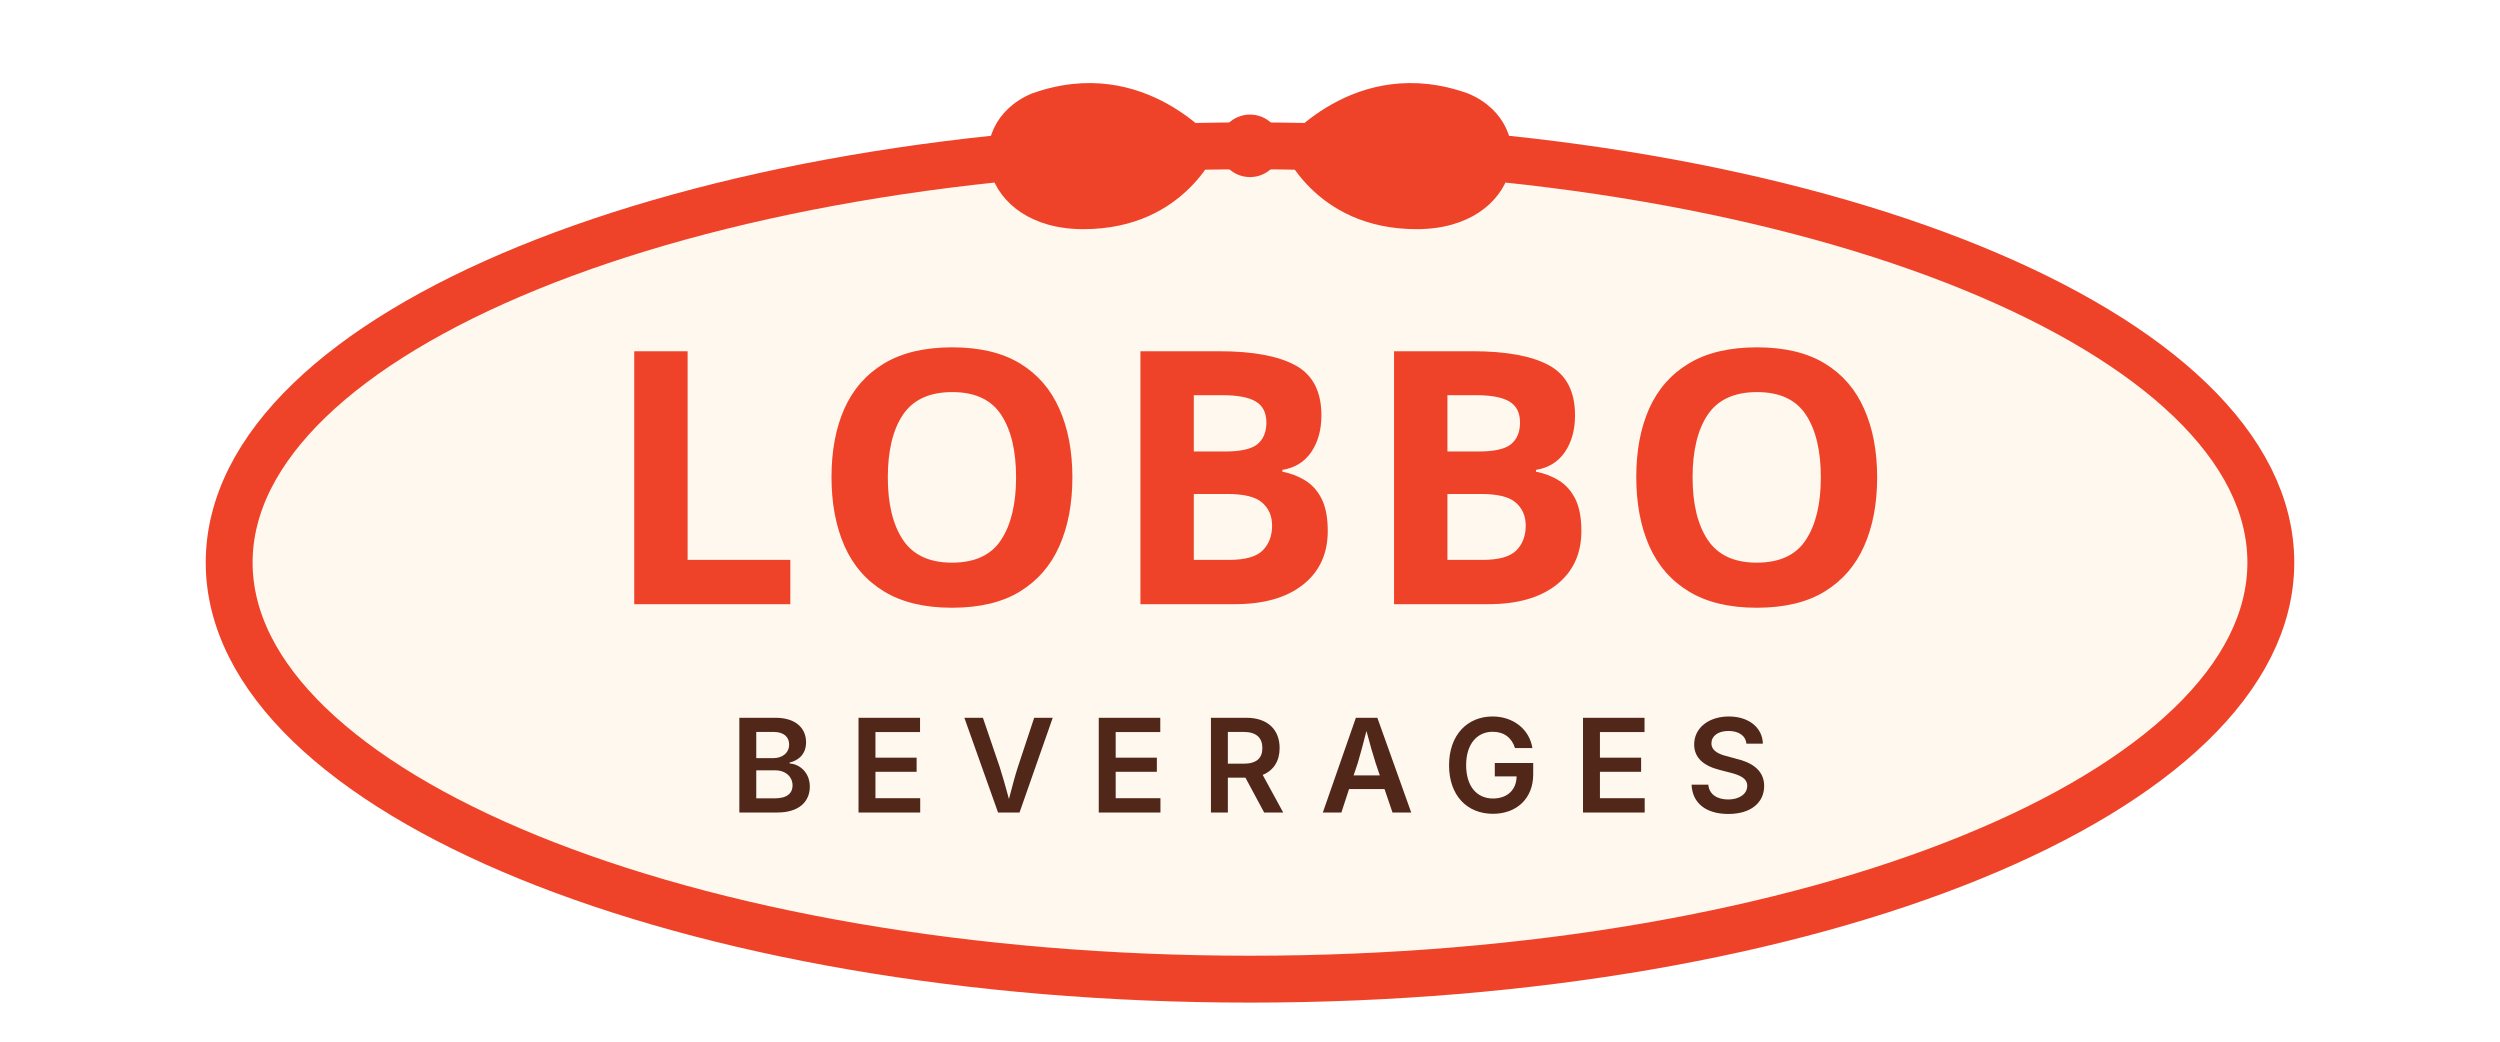
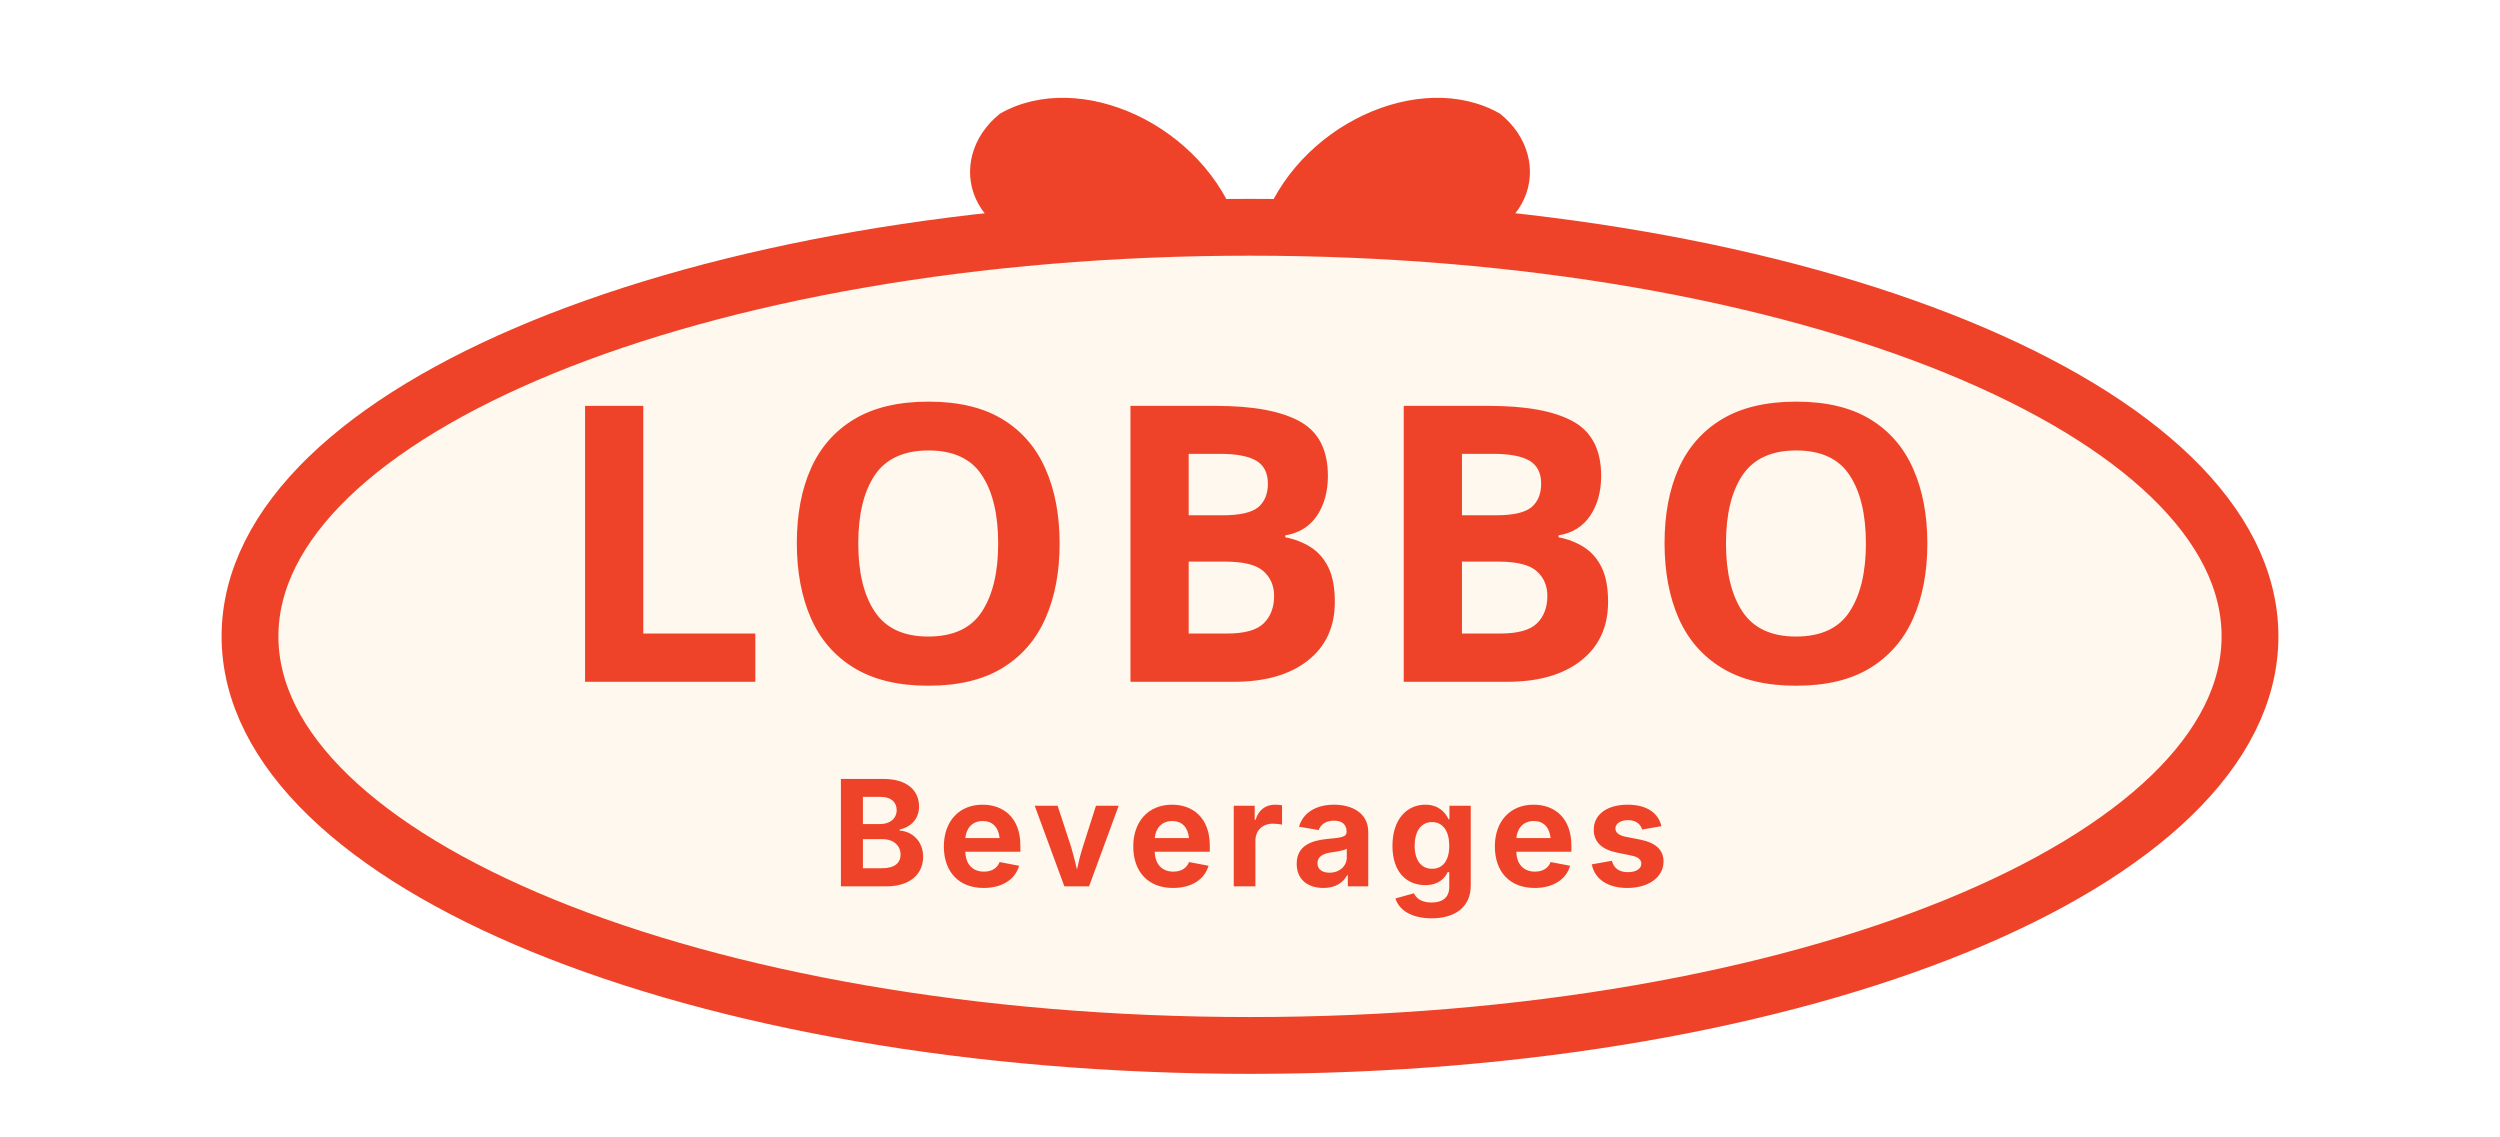
- <svg xmlns="http://www.w3.org/2000/svg" viewBox="0 0 240 100" fill="none">
-   <ellipse cx="120" cy="54" rx="98" ry="40" stroke="#EF4329" stroke-width="4.5" fill="#FFF8EF" />
-   <path d="M117 14 C117 14 110 5 99 9 C92 12 94 22 104 22 C114 22 117 14 117 14Z" fill="#EF4329" />
-   <path d="M123 14 C123 14 130 5 141 9 C148 12 146 22 136 22 C126 22 123 14 123 14Z" fill="#EF4329" />
-   <circle cx="120" cy="14" r="3" fill="#EF4329" />
-   <text x="120" y="58" font-family="'Plus Jakarta Sans', 'Poppins', sans-serif" font-weight="900" font-size="34" fill="#EF4329" text-anchor="middle" letter-spacing="1.5">LOBBO</text>
-   <text x="120" y="78" font-family="'Inter', 'Plus Jakarta Sans', sans-serif" font-weight="600" font-size="12.5" fill="#512719" text-anchor="middle" letter-spacing="3.2">BEVERAGES</text>
+ <svg xmlns="http://www.w3.org/2000/svg" viewBox="0 0 220 100" fill="none">
+   <ellipse cx="110" cy="56" rx="90" ry="38" fill="#FFF8EF" />
+   <ellipse cx="110" cy="56" rx="88" ry="36" stroke="#EF4329" stroke-width="5" fill="#FFF8EF" />
+   <path d="M109 20 C106 11 95 6 88 10 C83 14 85 22 95 22 C103 22 108 20 109 20 Z" fill="#EF4329" />
+   <path d="M111 20 C114 11 125 6 132 10 C137 14 135 22 125 22 C117 22 112 20 111 20 Z" fill="#EF4329" />
+   <path d="M108 20 Q110 22 112 20 Q110 18 108 20 Z" fill="#EF4329" />
+   <text x="110" y="60" fill="#EF4329" font-family="'Plus Jakarta Sans', 'Poppins', sans-serif" font-weight="900" font-size="34" letter-spacing="1.2" text-anchor="middle">LOBBO</text>
+   <text x="110" y="78" fill="#EF4329" font-family="'Inter', 'Plus Jakarta Sans', sans-serif" font-weight="700" font-size="13" letter-spacing="0.8" text-anchor="middle">Beverages</text>
</svg>
